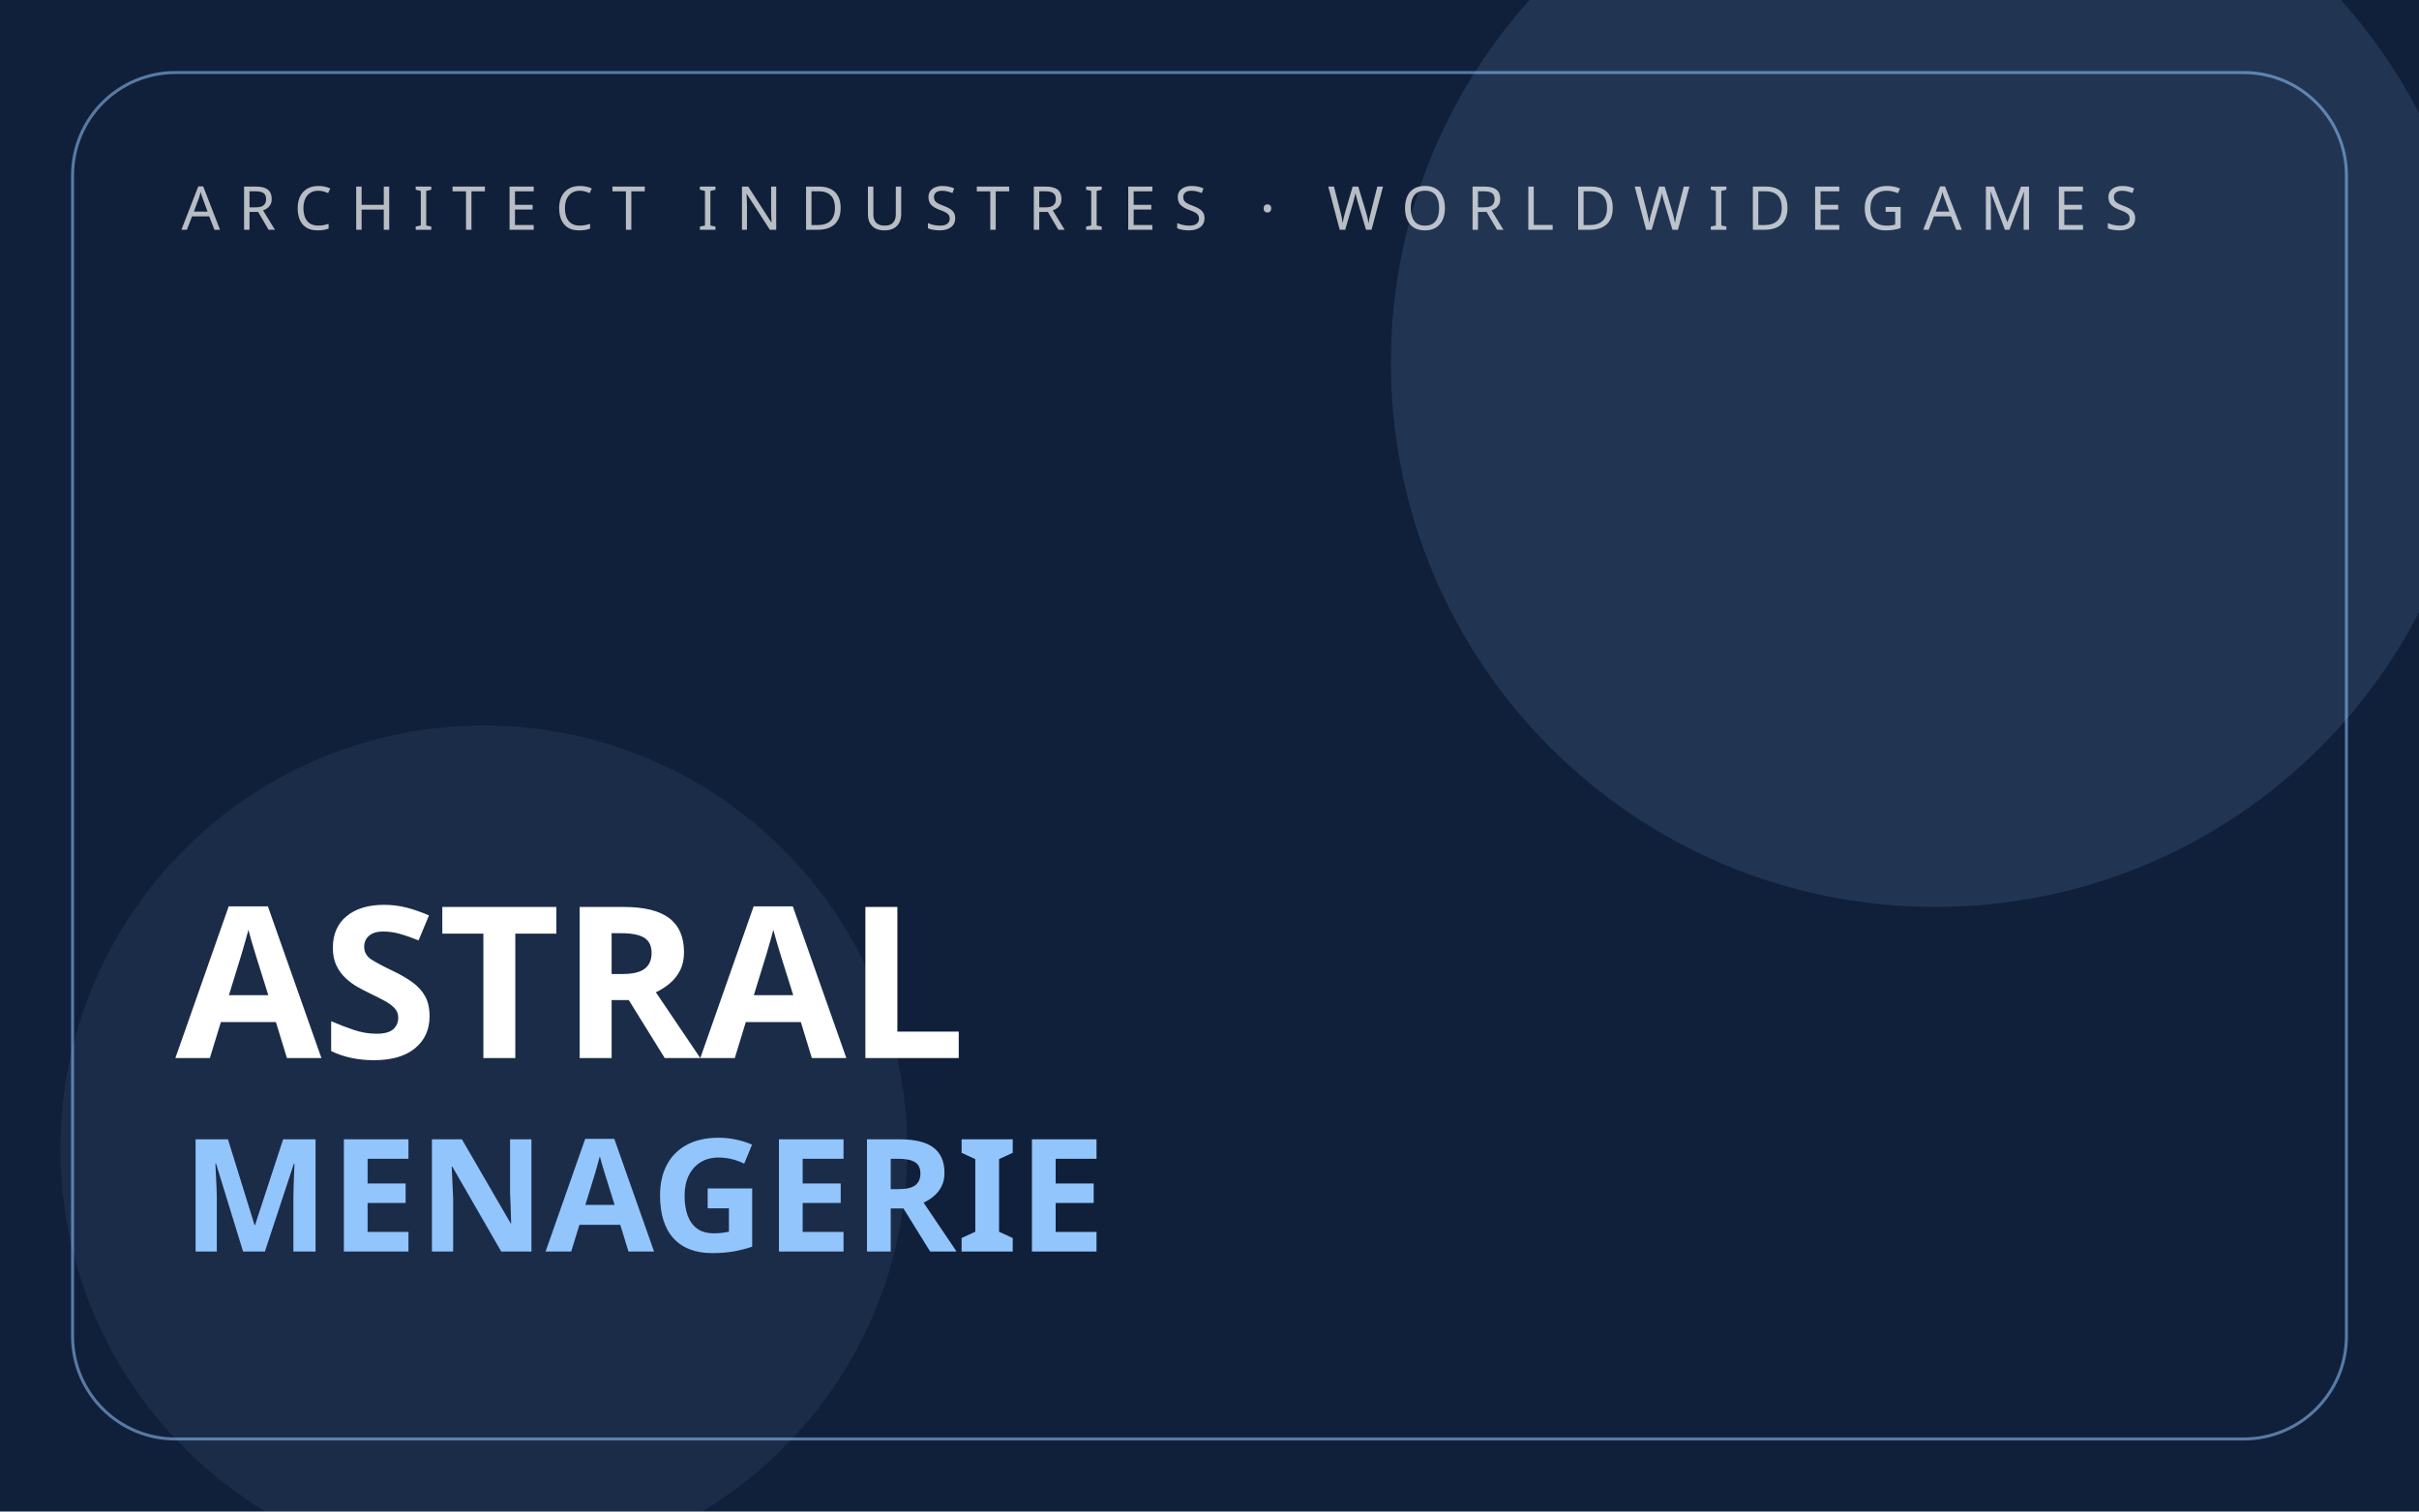
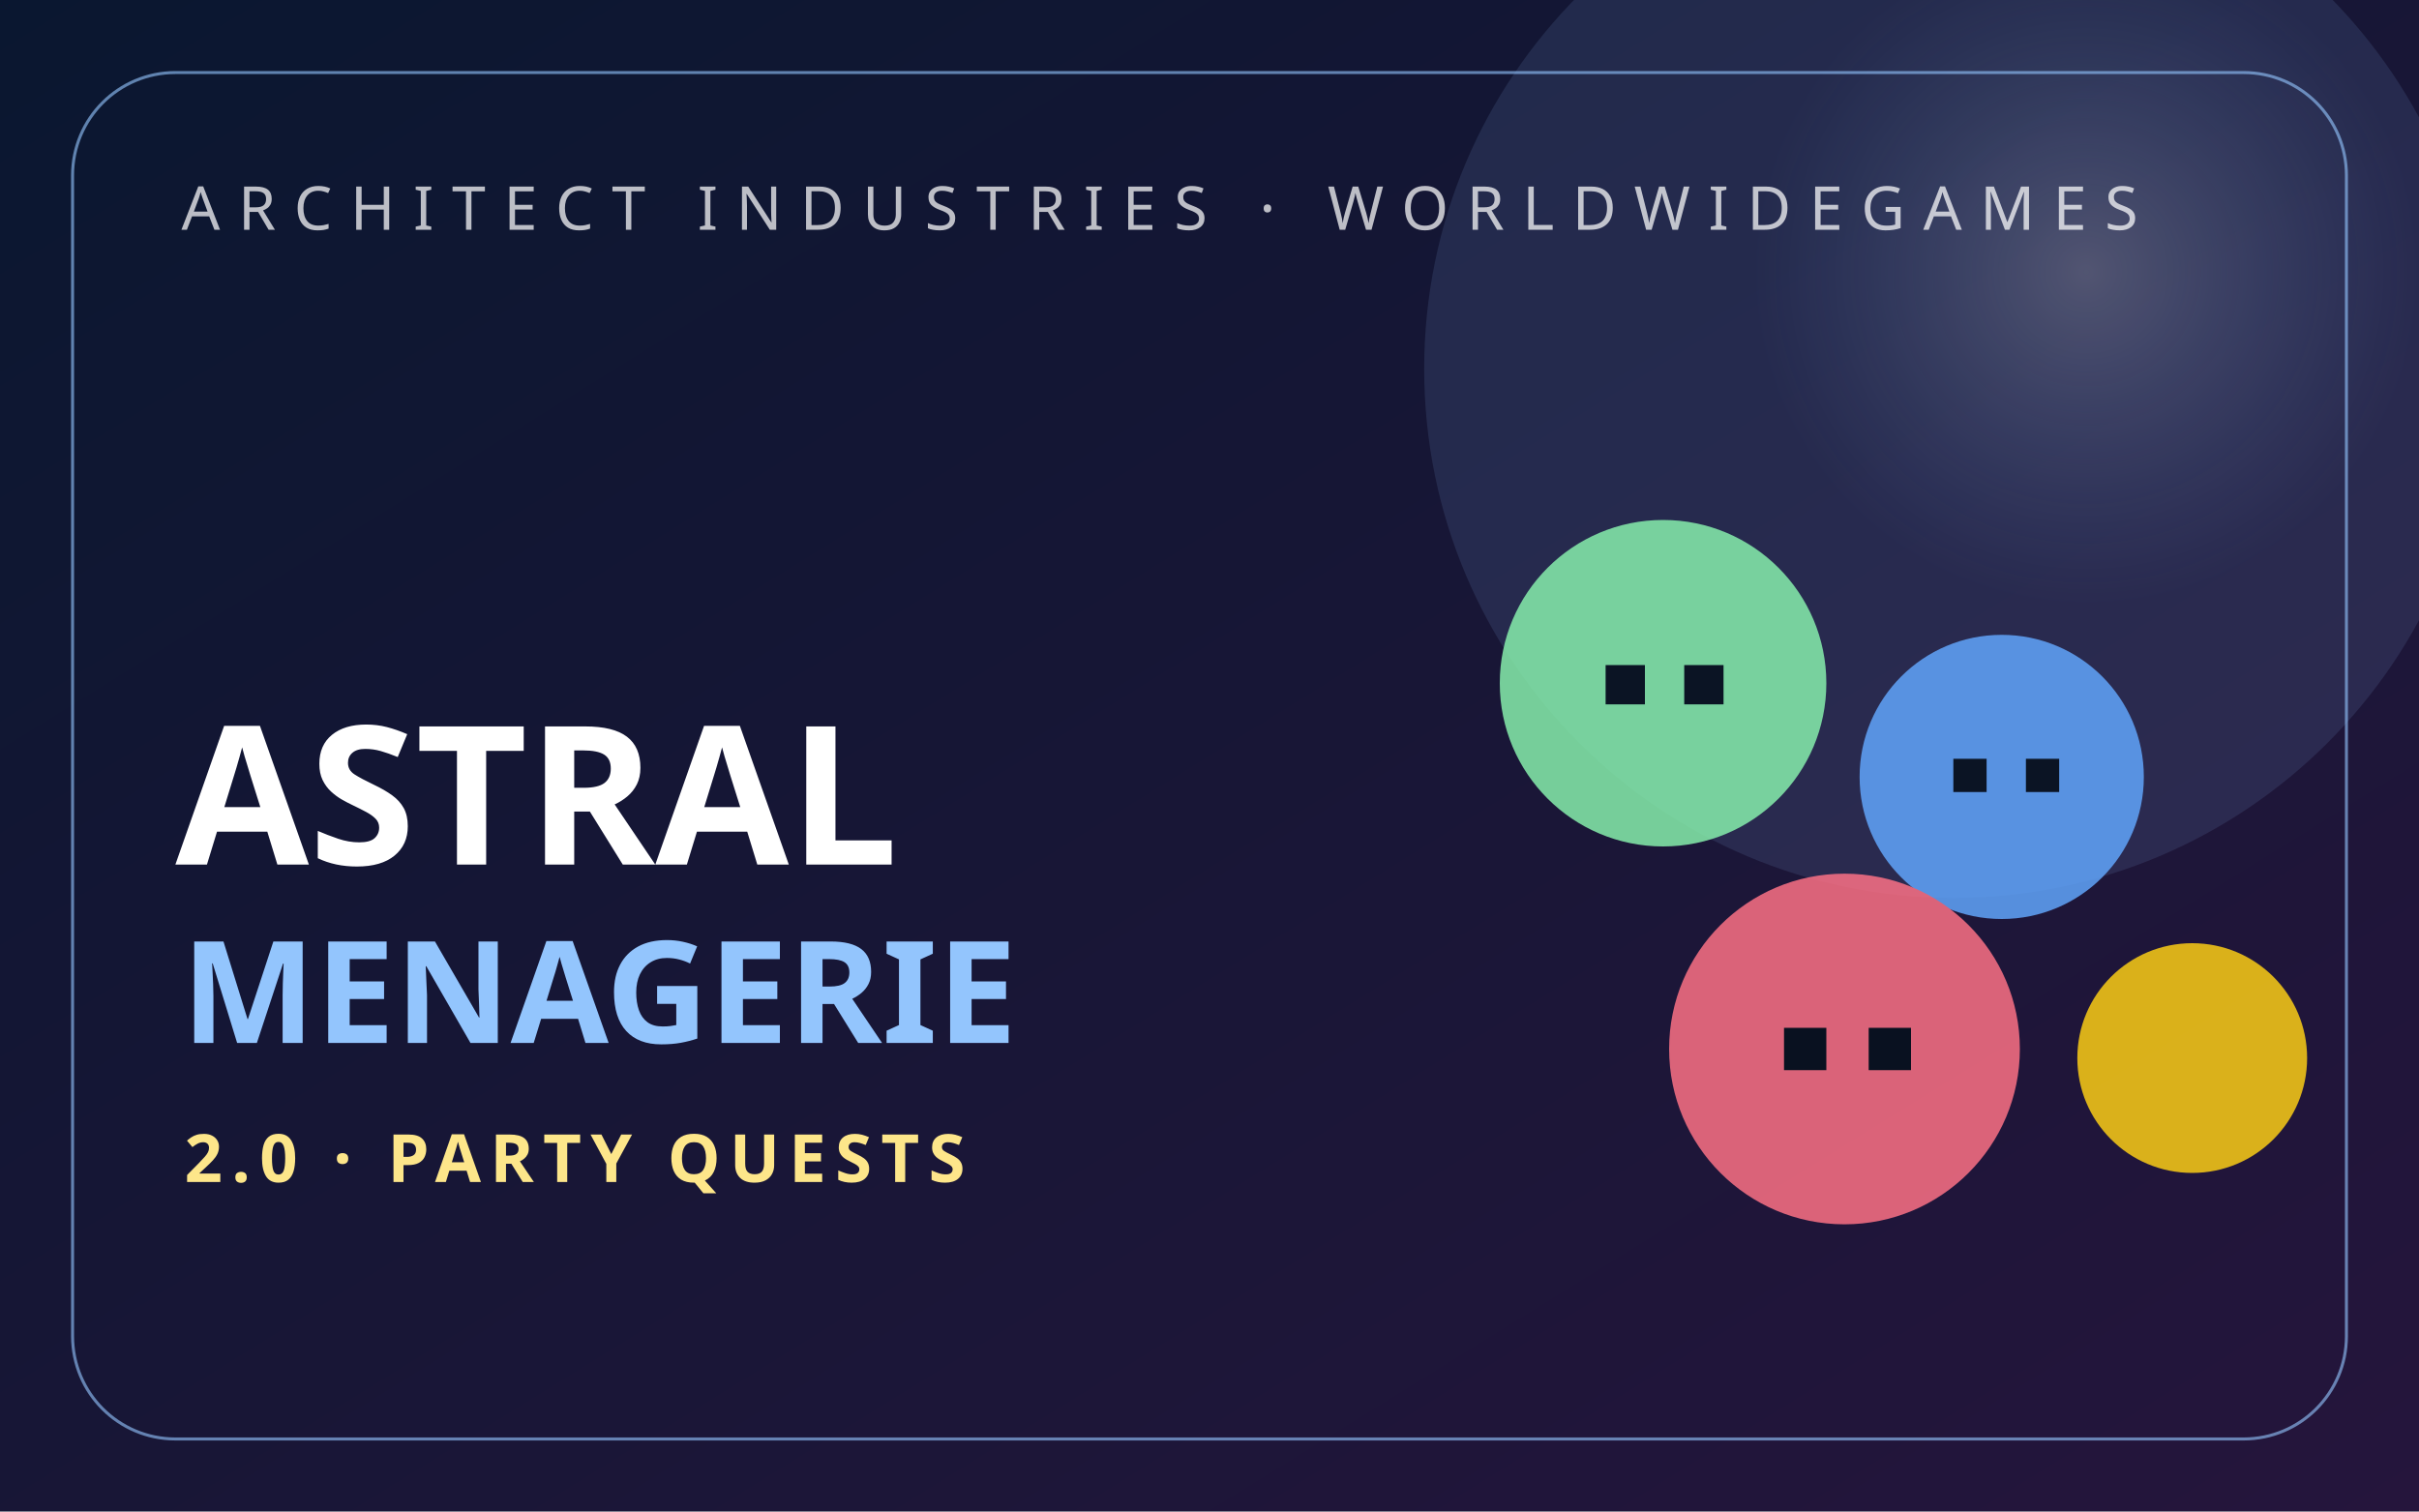
<svg xmlns="http://www.w3.org/2000/svg" viewBox="0 0 800 500">
-   <rect width="800" height="500" fill="#10203a" />
-   <circle cx="640" cy="120" r="180" fill="#93c5fd" opacity=".13" />
-   <circle cx="160" cy="380" r="140" fill="#93c5fd" opacity=".08" />
-   <rect x="24" y="24" width="752" height="452" rx="34" fill="none" stroke="#93c5fd" opacity=".55" />
-   <text x="58" y="350" fill="#fff" font-family="system-ui,sans-serif" font-size="70" font-weight="900">ASTRAL</text>
-   <text x="60" y="414" fill="#93c5fd" font-family="system-ui,sans-serif" font-size="52" font-weight="800">MENAGERIE</text>
-   <text x="60" y="76" fill="#fff" opacity=".7" font-family="system-ui,sans-serif" font-size="20" letter-spacing="6">ARCHITECT INDUSTRIES · WORLDWIDEGAMES</text>
+   <defs>
+     <linearGradient id="g" x1="0" y1="0" x2="1" y2="1">
+       <stop stop-color="#0a1730" />
+       <stop offset="1" stop-color="#25153c" />
+     </linearGradient>
+     <radialGradient id="s">
+       <stop stop-color="#fff" />
+       <stop offset="1" stop-color="#93c5fd" stop-opacity="0" />
+     </radialGradient>
+   </defs>
+   <rect width="800" height="500" fill="url(#g)" />
+   <circle cx="646" cy="122" r="175" fill="#93c5fd" opacity=".12" />
+   <circle cx="690" cy="90" r="110" fill="url(#s)" opacity=".2" />
+   <g opacity=".85">
+     <circle cx="550" cy="226" r="54" fill="#86efac" />
+     <circle cx="662" cy="257" r="47" fill="#60a5fa" />
+     <circle cx="610" cy="347" r="58" fill="#fb7185" />
+     <circle cx="725" cy="350" r="38" fill="#facc15" />
+     <g fill="#06111c">
+       <rect x="531" y="220" width="13" height="13" />
+       <rect x="557" y="220" width="13" height="13" />
+       <rect x="646" y="251" width="11" height="11" />
+       <rect x="670" y="251" width="11" height="11" />
+       <rect x="590" y="340" width="14" height="14" />
+       <rect x="618" y="340" width="14" height="14" />
+     </g>
+   </g>
+   <rect x="24" y="24" width="752" height="452" rx="34" fill="none" stroke="#93c5fd" opacity=".62" />
+   <text x="58" y="286" fill="#fff" font-family="system-ui,sans-serif" font-size="64" font-weight="900">ASTRAL</text>
+   <text x="60" y="345" fill="#93c5fd" font-family="system-ui,sans-serif" font-size="47" font-weight="800">MENAGERIE</text>
+   <text x="61" y="391" fill="#fde68a" font-family="system-ui,sans-serif" font-size="22" font-weight="800" letter-spacing="3">2.0 · PARTY QUESTS</text>
+   <text x="60" y="76" fill="#fff" opacity=".72" font-family="system-ui,sans-serif" font-size="20" letter-spacing="6">ARCHITECT INDUSTRIES · WORLDWIDEGAMES</text>
</svg>
